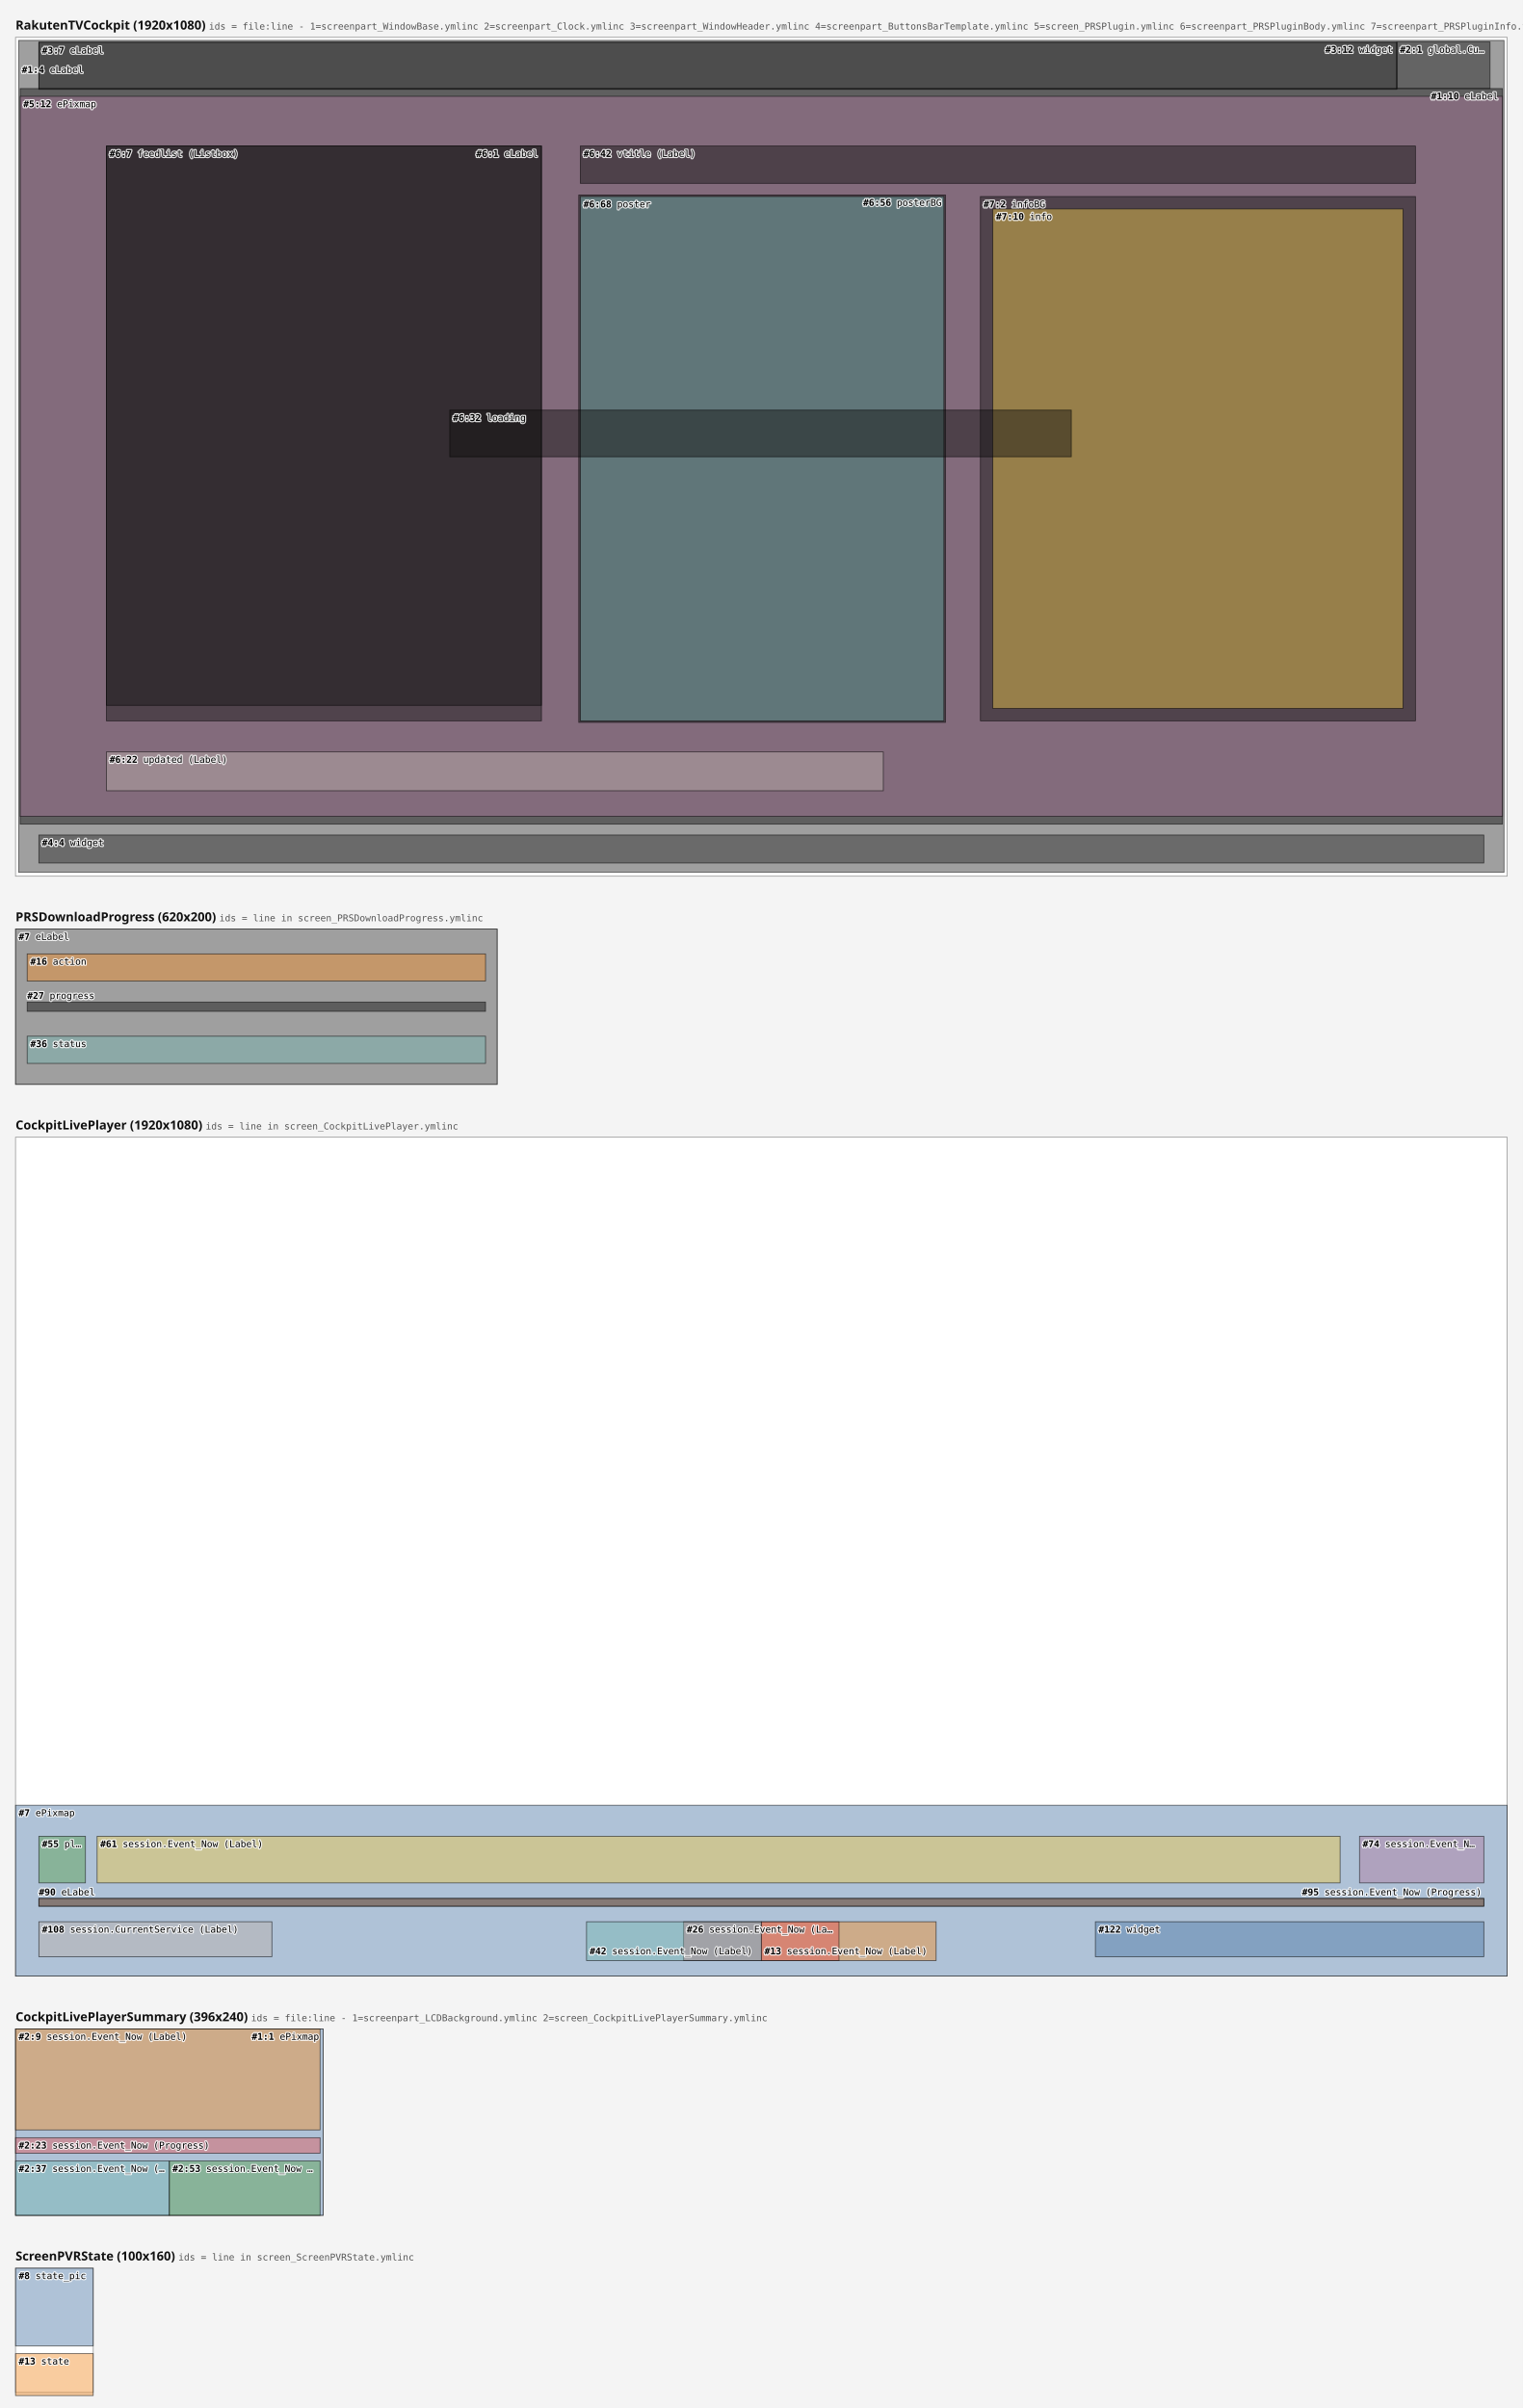
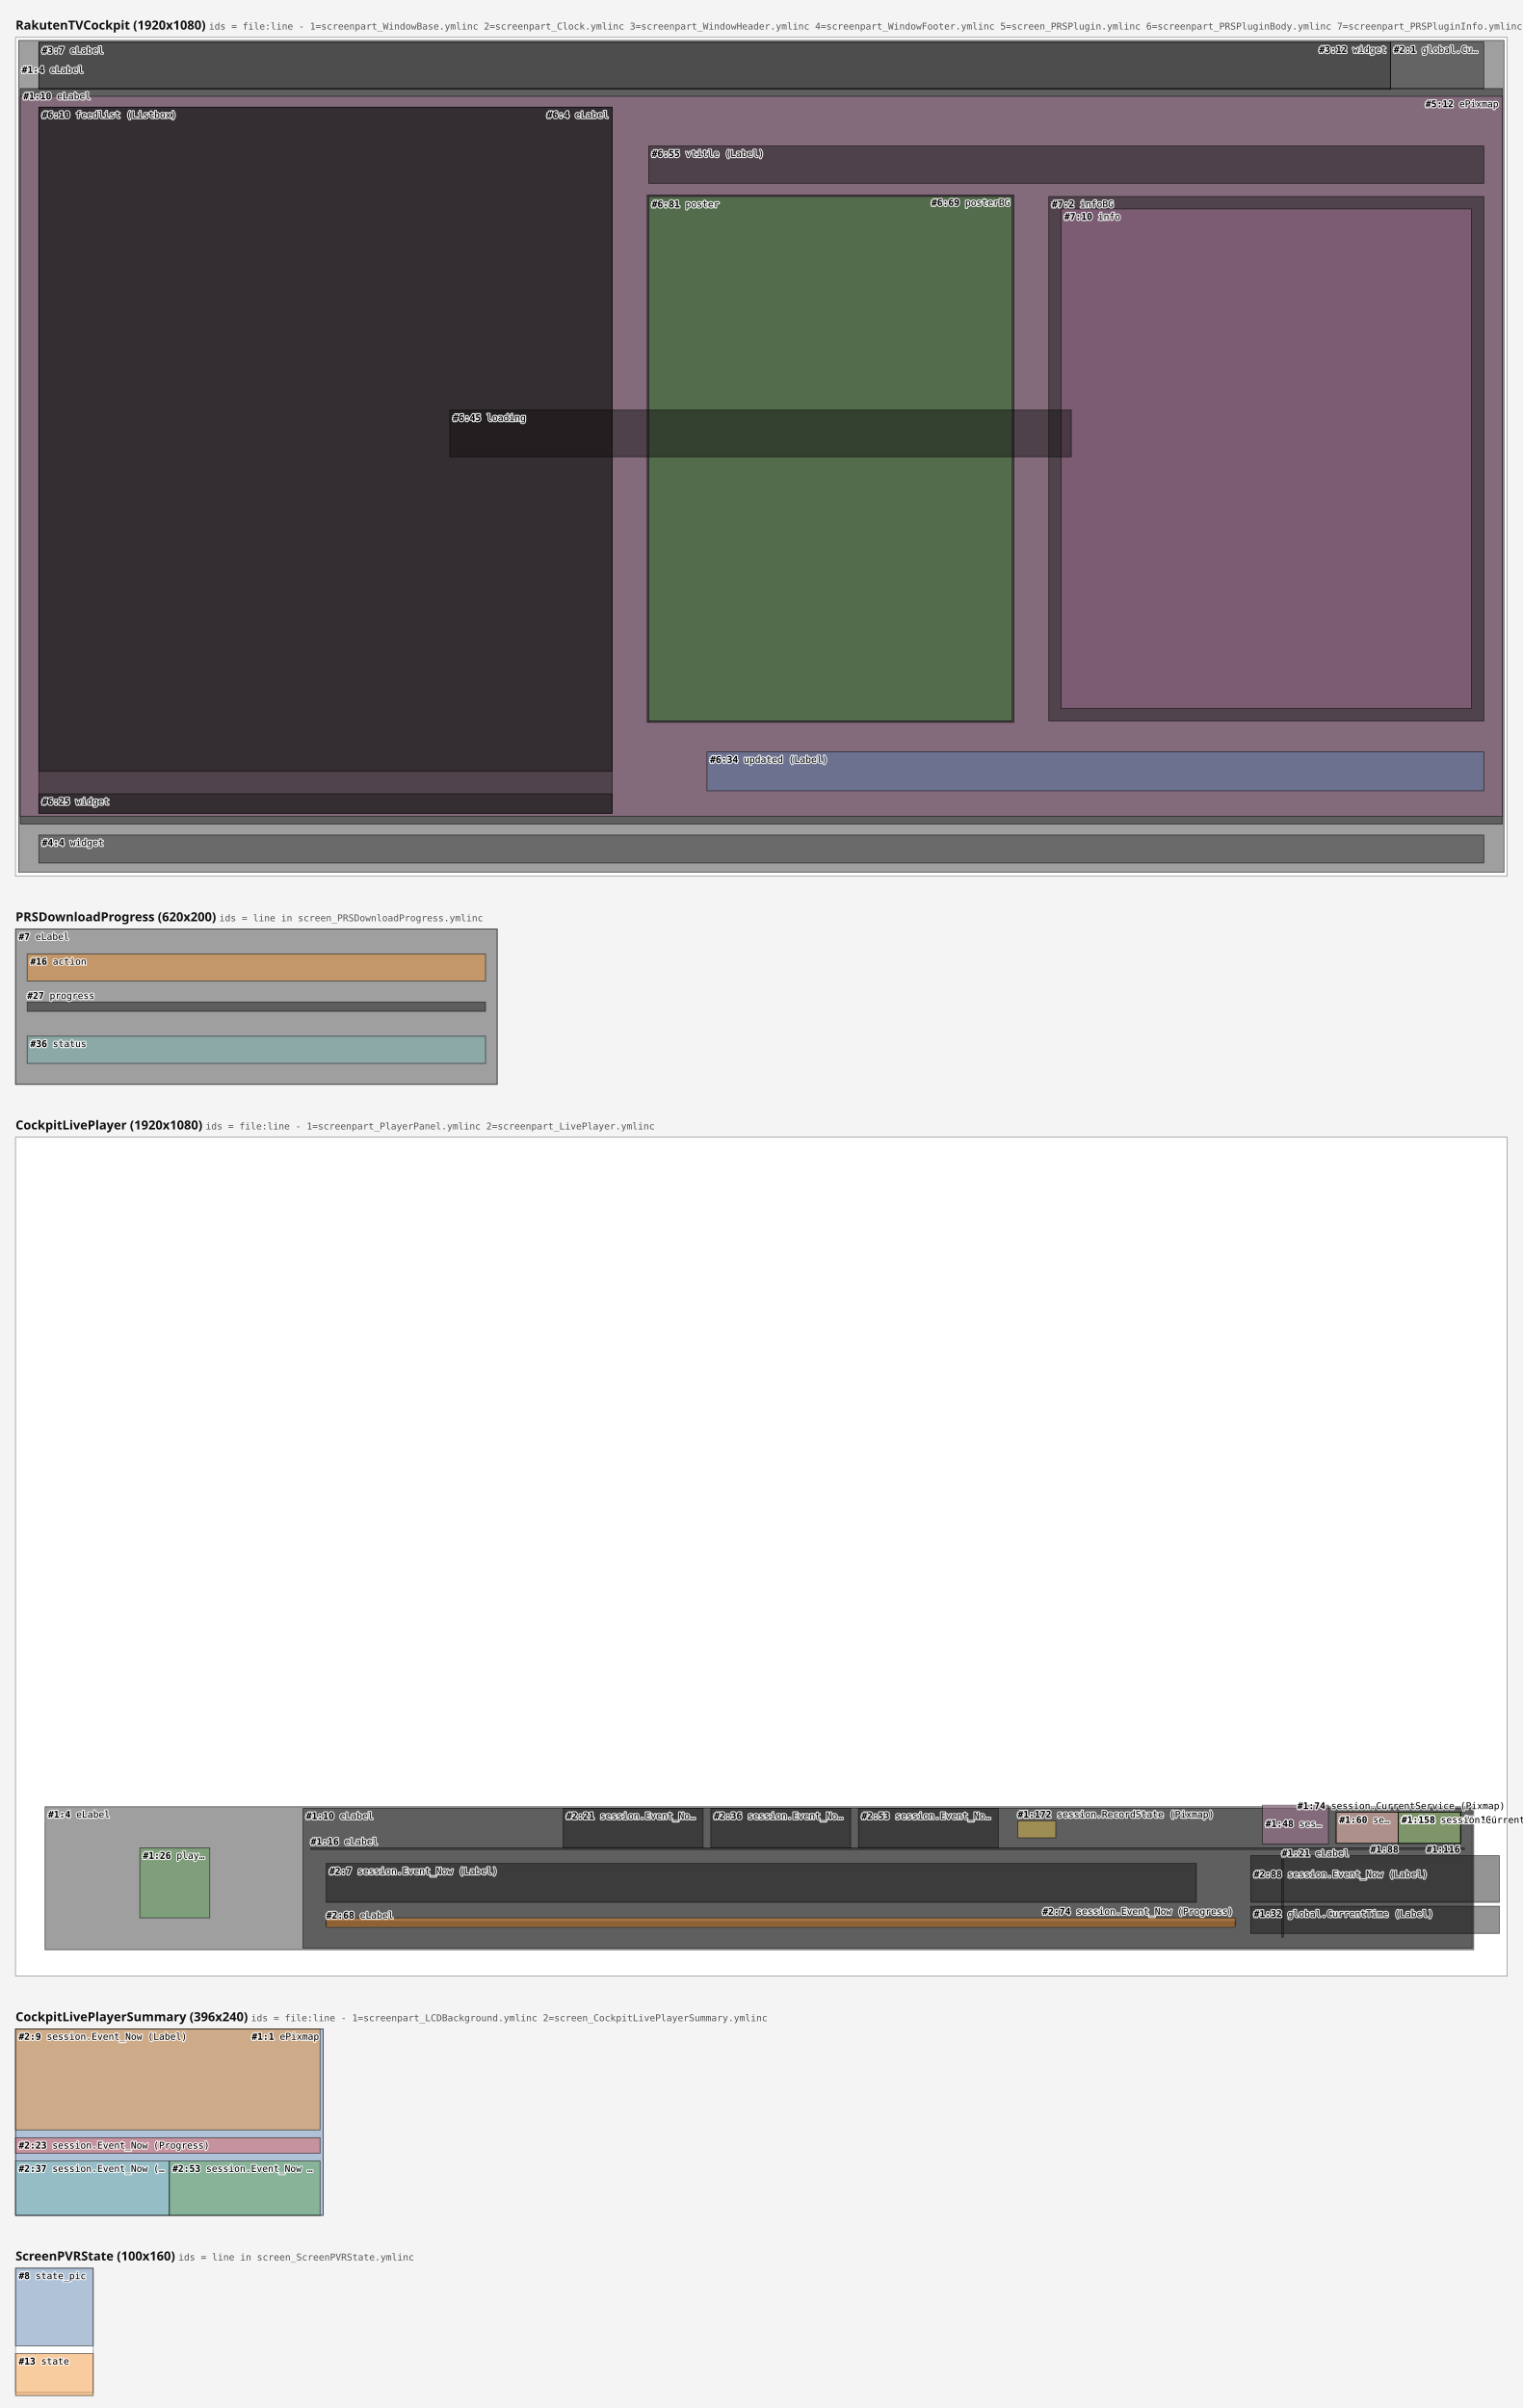
<svg xmlns="http://www.w3.org/2000/svg" width="1960" height="3100" viewBox="0 0 1960 3100">
  <rect x="0" y="0" width="1960" height="3100" fill="#f4f4f4" />
-   <text x="20" y="38" font-family="sans-serif" font-size="16" font-weight="bold" fill="#111111">RakutenTVCockpit (1920x1080) <tspan font-family="monospace" font-size="12" font-weight="normal" fill="#555555">ids = file:line - 1=screenpart_WindowBase.ymlinc  2=screenpart_Clock.ymlinc  3=screenpart_WindowHeader.ymlinc  4=screenpart_ButtonsBarTemplate.ymlinc  5=screen_PRSPlugin.ymlinc  6=screenpart_PRSPluginBody.ymlinc  7=screenpart_PRSPluginInfo.ymlinc</tspan>
+   <text x="20" y="38" font-family="sans-serif" font-size="16" font-weight="bold" fill="#111111">RakutenTVCockpit (1920x1080) <tspan font-family="monospace" font-size="12" font-weight="normal" fill="#555555">ids = file:line - 1=screenpart_WindowBase.ymlinc  2=screenpart_Clock.ymlinc  3=screenpart_WindowHeader.ymlinc  4=screenpart_WindowFooter.ymlinc  5=screen_PRSPlugin.ymlinc  6=screenpart_PRSPluginBody.ymlinc  7=screenpart_PRSPluginInfo.ymlinc</tspan>
  </text>
  <g data-screen="0" transform="translate(20,48)">
    <rect x="0" y="0" width="1920" height="1080" fill="#ffffff" stroke="#999999" stroke-width="1" />
    <rect data-ref="0:0" data-src="screenpart_WindowBase.ymlinc:4" x="4" y="4" width="1912" height="1071" fill="#2c2c2c" fill-opacity="0.45" stroke="#000000" stroke-opacity="0.6" stroke-width="1" />
    <rect data-ref="0:1" data-src="screenpart_WindowBase.ymlinc:10" x="6" y="66" width="1908" height="947" fill="#121212" fill-opacity="0.45" stroke="#000000" stroke-opacity="0.6" stroke-width="1" />
    <rect data-ref="0:6" data-src="screen_PRSPlugin.ymlinc:12" x="6" y="76" width="1908" height="927" fill="#b07aa1" fill-opacity="0.45" stroke="#000000" stroke-opacity="0.6" stroke-width="1" />
-     <rect data-ref="0:14" data-src="screenpart_PRSPluginInfo.ymlinc:2" x="1242" y="205" width="560" height="675" fill="#121212" fill-opacity="0.45" stroke="#000000" stroke-opacity="0.6" stroke-width="1" />
-     <rect data-ref="0:7" data-src="screenpart_PRSPluginBody.ymlinc:1" x="117" y="140" width="560" height="740" fill="#121212" fill-opacity="0.45" stroke="#000000" stroke-opacity="0.6" stroke-width="1" />
-     <rect data-ref="0:12" data-src="screenpart_PRSPluginBody.ymlinc:56" x="725" y="203" width="472" height="679" fill="#0e0e0e" fill-opacity="0.45" stroke="#000000" stroke-opacity="0.6" stroke-width="1" />
-     <rect data-ref="0:8" data-src="screenpart_PRSPluginBody.ymlinc:7" x="117" y="140" width="560" height="720" fill="#121212" fill-opacity="0.45" stroke="#000000" stroke-opacity="0.6" stroke-width="1" />
-     <rect data-ref="0:9" data-src="screenpart_PRSPluginBody.ymlinc:22" x="117" y="920" width="1000" height="50" fill="#bab0ac" fill-opacity="0.45" stroke="#000000" stroke-opacity="0.6" stroke-width="1" />
-     <rect data-ref="0:11" data-src="screenpart_PRSPluginBody.ymlinc:42" x="727" y="140" width="1075" height="48" fill="#0e0e0e" fill-opacity="0.45" stroke="#000000" stroke-opacity="0.6" stroke-width="1" />
-     <rect data-ref="0:13" data-src="screenpart_PRSPluginBody.ymlinc:68" x="727" y="205" width="468" height="675" fill="#76b7b2" fill-opacity="0.45" stroke="#000000" stroke-opacity="0.6" stroke-width="1" />
-     <rect data-ref="0:15" data-src="screenpart_PRSPluginInfo.ymlinc:10" x="1258" y="221" width="528" height="643" fill="#edc948" fill-opacity="0.45" stroke="#000000" stroke-opacity="0.6" stroke-width="1" />
-     <rect data-ref="0:5" data-src="screenpart_ButtonsBarTemplate.ymlinc:4" x="30" y="1027" width="1860" height="36" fill="#2c2c2c" fill-opacity="0.45" stroke="#000000" stroke-opacity="0.6" stroke-width="1" />
-     <rect data-ref="0:10" data-src="screenpart_PRSPluginBody.ymlinc:32" x="559" y="480" width="800" height="60" fill="#0e0e0e" fill-opacity="0.45" stroke="#000000" stroke-opacity="0.6" stroke-width="1" />
-     <rect data-ref="0:3" data-src="screenpart_WindowHeader.ymlinc:7" x="30" y="7" width="1748" height="60" fill="#2c2c2c" fill-opacity="0.45" stroke="#000000" stroke-opacity="0.6" stroke-width="1" />
-     <rect data-ref="0:2" data-src="screenpart_Clock.ymlinc:1" x="1778" y="6" width="120" height="60" fill="#1d1d1d" fill-opacity="0.45" stroke="#000000" stroke-opacity="0.6" stroke-width="1" />
-     <rect data-ref="0:4" data-src="screenpart_WindowHeader.ymlinc:12" x="30" y="6" width="1748" height="60" fill="#2c2c2c" fill-opacity="0.45" stroke="#000000" stroke-opacity="0.6" stroke-width="1" />
+     <rect data-ref="0:15" data-src="screenpart_PRSPluginInfo.ymlinc:2" x="1330" y="205" width="560" height="675" fill="#121212" fill-opacity="0.45" stroke="#000000" stroke-opacity="0.6" stroke-width="1" />
+     <rect data-ref="0:7" data-src="screenpart_PRSPluginBody.ymlinc:4" x="30" y="90" width="738" height="909" fill="#121212" fill-opacity="0.45" stroke="#000000" stroke-opacity="0.6" stroke-width="1" />
+     <rect data-ref="0:13" data-src="screenpart_PRSPluginBody.ymlinc:69" x="813" y="203" width="472" height="679" fill="#0e0e0e" fill-opacity="0.45" stroke="#000000" stroke-opacity="0.6" stroke-width="1" />
+     <rect data-ref="0:8" data-src="screenpart_PRSPluginBody.ymlinc:10" x="30" y="90" width="738" height="855" fill="#121212" fill-opacity="0.45" stroke="#000000" stroke-opacity="0.6" stroke-width="1" />
+     <rect data-ref="0:9" data-src="screenpart_PRSPluginBody.ymlinc:25" x="30" y="974" width="738" height="25" fill="#121212" fill-opacity="0.45" stroke="#000000" stroke-opacity="0.6" stroke-width="1" />
+     <rect data-ref="0:10" data-src="screenpart_PRSPluginBody.ymlinc:34" x="890" y="920" width="1000" height="50" fill="#4e79a7" fill-opacity="0.45" stroke="#000000" stroke-opacity="0.6" stroke-width="1" />
+     <rect data-ref="0:12" data-src="screenpart_PRSPluginBody.ymlinc:55" x="815" y="140" width="1075" height="48" fill="#0e0e0e" fill-opacity="0.45" stroke="#000000" stroke-opacity="0.6" stroke-width="1" />
+     <rect data-ref="0:14" data-src="screenpart_PRSPluginBody.ymlinc:81" x="815" y="205" width="468" height="675" fill="#59a14f" fill-opacity="0.45" stroke="#000000" stroke-opacity="0.6" stroke-width="1" />
+     <rect data-ref="0:16" data-src="screenpart_PRSPluginInfo.ymlinc:10" x="1346" y="221" width="528" height="643" fill="#b07aa1" fill-opacity="0.45" stroke="#000000" stroke-opacity="0.6" stroke-width="1" />
+     <rect data-ref="0:5" data-src="screenpart_WindowFooter.ymlinc:4" x="30" y="1027" width="1860" height="36" fill="#2c2c2c" fill-opacity="0.45" stroke="#000000" stroke-opacity="0.6" stroke-width="1" />
+     <rect data-ref="0:11" data-src="screenpart_PRSPluginBody.ymlinc:45" x="559" y="480" width="800" height="60" fill="#0e0e0e" fill-opacity="0.45" stroke="#000000" stroke-opacity="0.6" stroke-width="1" />
+     <rect data-ref="0:3" data-src="screenpart_WindowHeader.ymlinc:7" x="30" y="7" width="1740" height="60" fill="#2c2c2c" fill-opacity="0.45" stroke="#000000" stroke-opacity="0.6" stroke-width="1" />
+     <rect data-ref="0:2" data-src="screenpart_Clock.ymlinc:1" x="1770" y="6" width="120" height="60" fill="#1d1d1d" fill-opacity="0.45" stroke="#000000" stroke-opacity="0.6" stroke-width="1" />
+     <rect data-ref="0:4" data-src="screenpart_WindowHeader.ymlinc:12" x="30" y="6" width="1740" height="60" fill="#2c2c2c" fill-opacity="0.45" stroke="#000000" stroke-opacity="0.6" stroke-width="1" />
    <g pointer-events="none" font-family="monospace" font-size="12" fill="#000000" stroke="#ffffff" stroke-width="3" stroke-opacity="0.85" stroke-linejoin="round" paint-order="stroke">
      <text x="8" y="46">
        <tspan font-weight="bold">#1:4</tspan> eLabel</text>
-       <text x="1822" y="80">
+       <text x="10" y="80">
        <tspan font-weight="bold">#1:10</tspan> eLabel</text>
-       <text x="10" y="90">
+       <text x="1815" y="90">
        <tspan font-weight="bold">#5:12</tspan> ePixmap</text>
-       <text x="1246" y="219">
+       <text x="1334" y="219">
        <tspan font-weight="bold">#7:2</tspan> infoBG</text>
-       <text x="593" y="154">
-         <tspan font-weight="bold">#6:1</tspan> eLabel</text>
-       <text x="1091" y="217">
-         <tspan font-weight="bold">#6:56</tspan> posterBG</text>
-       <text x="121" y="154">
-         <tspan font-weight="bold">#6:7</tspan> feedlist (Listbox)</text>
-       <text x="121" y="934">
-         <tspan font-weight="bold">#6:22</tspan> updated (Label)</text>
-       <text x="731" y="154">
-         <tspan font-weight="bold">#6:42</tspan> vtitle (Label)</text>
-       <text x="731" y="219">
-         <tspan font-weight="bold">#6:68</tspan> poster</text>
-       <text x="1262" y="235">
+       <text x="684" y="104">
+         <tspan font-weight="bold">#6:4</tspan> eLabel</text>
+       <text x="1179" y="217">
+         <tspan font-weight="bold">#6:69</tspan> posterBG</text>
+       <text x="34" y="104">
+         <tspan font-weight="bold">#6:10</tspan> feedlist (Listbox)</text>
+       <text x="34" y="988">
+         <tspan font-weight="bold">#6:25</tspan> widget</text>
+       <text x="894" y="934">
+         <tspan font-weight="bold">#6:34</tspan> updated (Label)</text>
+       <text x="819" y="154">
+         <tspan font-weight="bold">#6:55</tspan> vtitle (Label)</text>
+       <text x="819" y="219">
+         <tspan font-weight="bold">#6:81</tspan> poster</text>
+       <text x="1350" y="235">
        <tspan font-weight="bold">#7:10</tspan> info</text>
      <text x="34" y="1041">
        <tspan font-weight="bold">#4:4</tspan> widget</text>
      <text x="563" y="494">
-         <tspan font-weight="bold">#6:32</tspan> loading</text>
+         <tspan font-weight="bold">#6:45</tspan> loading</text>
      <text x="34" y="21">
        <tspan font-weight="bold">#3:7</tspan> eLabel</text>
-       <text x="1782" y="20">
+       <text x="1774" y="20">
        <tspan font-weight="bold">#2:1</tspan> global.Cu…</text>
-       <text x="1686" y="20">
+       <text x="1678" y="20">
        <tspan font-weight="bold">#3:12</tspan> widget</text>
    </g>
  </g>
  <text x="20" y="1186" font-family="sans-serif" font-size="16" font-weight="bold" fill="#111111">PRSDownloadProgress (620x200) <tspan font-family="monospace" font-size="12" font-weight="normal" fill="#555555">ids = line in screen_PRSDownloadProgress.ymlinc</tspan>
  </text>
  <g data-screen="1" transform="translate(20,1196)">
    <rect x="0" y="0" width="620" height="200" fill="#ffffff" stroke="#999999" stroke-width="1" />
    <rect data-ref="1:0" data-src="screen_PRSDownloadProgress.ymlinc:7" x="0" y="0" width="620" height="200" fill="#2c2c2c" fill-opacity="0.45" stroke="#000000" stroke-opacity="0.6" stroke-width="1" />
    <rect data-ref="1:1" data-src="screen_PRSDownloadProgress.ymlinc:16" x="15" y="32" width="590" height="35" fill="#f28e2b" fill-opacity="0.45" stroke="#000000" stroke-opacity="0.6" stroke-width="1" />
    <rect data-ref="1:3" data-src="screen_PRSDownloadProgress.ymlinc:36" x="15" y="138" width="590" height="35" fill="#76b7b2" fill-opacity="0.45" stroke="#000000" stroke-opacity="0.6" stroke-width="1" />
    <rect data-ref="1:2" data-src="screen_PRSDownloadProgress.ymlinc:27" x="15" y="94" width="590" height="12" fill="#0e0e0e" fill-opacity="0.45" stroke="#000000" stroke-opacity="0.6" stroke-width="1" />
    <g pointer-events="none" font-family="monospace" font-size="12" fill="#000000" stroke="#ffffff" stroke-width="3" stroke-opacity="0.85" stroke-linejoin="round" paint-order="stroke">
      <text x="4" y="14">
        <tspan font-weight="bold">#7</tspan> eLabel</text>
      <text x="19" y="46">
        <tspan font-weight="bold">#16</tspan> action</text>
      <text x="19" y="152">
        <tspan font-weight="bold">#36</tspan> status</text>
      <text x="15" y="90">
        <tspan font-weight="bold">#27</tspan> progress</text>
    </g>
  </g>
-   <text x="20" y="1454" font-family="sans-serif" font-size="16" font-weight="bold" fill="#111111">CockpitLivePlayer (1920x1080) <tspan font-family="monospace" font-size="12" font-weight="normal" fill="#555555">ids = line in screen_CockpitLivePlayer.ymlinc</tspan>
+   <text x="20" y="1454" font-family="sans-serif" font-size="16" font-weight="bold" fill="#111111">CockpitLivePlayer (1920x1080) <tspan font-family="monospace" font-size="12" font-weight="normal" fill="#555555">ids = file:line - 1=screenpart_PlayerPanel.ymlinc  2=screenpart_LivePlayer.ymlinc</tspan>
  </text>
  <g data-screen="2" transform="translate(20,1464)">
    <rect x="0" y="0" width="1920" height="1080" fill="#ffffff" stroke="#999999" stroke-width="1" />
-     <rect data-ref="2:0" data-src="screen_CockpitLivePlayer.ymlinc:7" x="0" y="860" width="1920" height="220" fill="#4e79a7" fill-opacity="0.45" stroke="#000000" stroke-opacity="0.6" stroke-width="1" />
-     <rect data-ref="2:1" data-src="screen_CockpitLivePlayer.ymlinc:13" x="960" y="1010" width="225" height="50" fill="#f28e2b" fill-opacity="0.45" stroke="#000000" stroke-opacity="0.6" stroke-width="1" />
-     <rect data-ref="2:2" data-src="screen_CockpitLivePlayer.ymlinc:26" x="860" y="1010" width="200" height="50" fill="#e15759" fill-opacity="0.45" stroke="#000000" stroke-opacity="0.6" stroke-width="1" />
-     <rect data-ref="2:3" data-src="screen_CockpitLivePlayer.ymlinc:42" x="735" y="1010" width="225" height="50" fill="#76b7b2" fill-opacity="0.45" stroke="#000000" stroke-opacity="0.6" stroke-width="1" />
-     <rect data-ref="2:5" data-src="screen_CockpitLivePlayer.ymlinc:61" x="105" y="900" width="1600" height="60" fill="#edc948" fill-opacity="0.45" stroke="#000000" stroke-opacity="0.6" stroke-width="1" />
-     <rect data-ref="2:6" data-src="screen_CockpitLivePlayer.ymlinc:74" x="1730" y="900" width="160" height="60" fill="#b07aa1" fill-opacity="0.45" stroke="#000000" stroke-opacity="0.6" stroke-width="1" />
-     <rect data-ref="2:7" data-src="screen_CockpitLivePlayer.ymlinc:90" x="30" y="980" width="1860" height="10" fill="#2c2c2c" fill-opacity="0.45" stroke="#000000" stroke-opacity="0.6" stroke-width="1" />
-     <rect data-ref="2:4" data-src="screen_CockpitLivePlayer.ymlinc:55" x="30" y="900" width="60" height="60" fill="#59a14f" fill-opacity="0.45" stroke="#000000" stroke-opacity="0.6" stroke-width="1" />
-     <rect data-ref="2:8" data-src="screen_CockpitLivePlayer.ymlinc:95" x="30" y="980" width="1860" height="10" fill="#9c755f" fill-opacity="0.45" stroke="#000000" stroke-opacity="0.6" stroke-width="1" />
-     <rect data-ref="2:9" data-src="screen_CockpitLivePlayer.ymlinc:108" x="30" y="1010" width="300" height="45" fill="#bab0ac" fill-opacity="0.45" stroke="#000000" stroke-opacity="0.6" stroke-width="1" />
-     <rect data-ref="2:10" data-src="screen_CockpitLivePlayer.ymlinc:122" x="1390" y="1010" width="500" height="45" fill="#4e79a7" fill-opacity="0.45" stroke="#000000" stroke-opacity="0.6" stroke-width="1" />
+     <rect data-ref="2:0" data-src="screenpart_PlayerPanel.ymlinc:4" x="38" y="862" width="1839" height="184" fill="#2c2c2c" fill-opacity="0.45" stroke="#000000" stroke-opacity="0.6" stroke-width="1" />
+     <rect data-ref="2:1" data-src="screenpart_PlayerPanel.ymlinc:10" x="370" y="864" width="1505" height="180" fill="#121212" fill-opacity="0.45" stroke="#000000" stroke-opacity="0.6" stroke-width="1" />
+     <rect data-ref="2:2" data-src="screenpart_PlayerPanel.ymlinc:16" x="380" y="915" width="1485" height="2" fill="#363636" fill-opacity="0.45" stroke="#000000" stroke-opacity="0.6" stroke-width="1" />
+     <rect data-ref="2:3" data-src="screenpart_PlayerPanel.ymlinc:21" x="1630" y="930" width="2" height="100" fill="#363636" fill-opacity="0.45" stroke="#000000" stroke-opacity="0.6" stroke-width="1" />
+     <rect data-ref="2:16" data-src="screenpart_LivePlayer.ymlinc:7" x="400" y="935" width="1120" height="50" fill="#121212" fill-opacity="0.45" stroke="#000000" stroke-opacity="0.6" stroke-width="1" />
+     <rect data-ref="2:17" data-src="screenpart_LivePlayer.ymlinc:21" x="705" y="864" width="180" height="51" fill="#121212" fill-opacity="0.45" stroke="#000000" stroke-opacity="0.6" stroke-width="1" />
+     <rect data-ref="2:18" data-src="screenpart_LivePlayer.ymlinc:36" x="895" y="864" width="180" height="51" fill="#121212" fill-opacity="0.45" stroke="#000000" stroke-opacity="0.6" stroke-width="1" />
+     <rect data-ref="2:19" data-src="screenpart_LivePlayer.ymlinc:53" x="1085" y="864" width="180" height="51" fill="#121212" fill-opacity="0.45" stroke="#000000" stroke-opacity="0.6" stroke-width="1" />
+     <rect data-ref="2:20" data-src="screenpart_LivePlayer.ymlinc:68" x="400" y="1010" width="1170" height="4" fill="#232323" fill-opacity="0.45" stroke="#000000" stroke-opacity="0.6" stroke-width="1" />
+     <rect data-ref="2:7" data-src="screenpart_PlayerPanel.ymlinc:60" x="1700" y="869" width="80" height="40" fill="#ff9da7" fill-opacity="0.45" stroke="#000000" stroke-opacity="0.6" stroke-width="1" />
+     <rect data-ref="2:8" data-src="screenpart_PlayerPanel.ymlinc:74" x="1700" y="869" width="80" height="40" fill="#9c755f" fill-opacity="0.45" stroke="#000000" stroke-opacity="0.6" stroke-width="1" />
+     <rect data-ref="2:9" data-src="screenpart_PlayerPanel.ymlinc:88" x="1700" y="869" width="80" height="40" fill="#bab0ac" fill-opacity="0.45" stroke="#000000" stroke-opacity="0.6" stroke-width="1" />
+     <rect data-ref="2:10" data-src="screenpart_PlayerPanel.ymlinc:102" x="1780" y="869" width="80" height="40" fill="#4e79a7" fill-opacity="0.45" stroke="#000000" stroke-opacity="0.6" stroke-width="1" />
+     <rect data-ref="2:11" data-src="screenpart_PlayerPanel.ymlinc:116" x="1780" y="869" width="80" height="40" fill="#f28e2b" fill-opacity="0.45" stroke="#000000" stroke-opacity="0.6" stroke-width="1" />
+     <rect data-ref="2:12" data-src="screenpart_PlayerPanel.ymlinc:130" x="1780" y="869" width="80" height="40" fill="#e15759" fill-opacity="0.45" stroke="#000000" stroke-opacity="0.6" stroke-width="1" />
+     <rect data-ref="2:13" data-src="screenpart_PlayerPanel.ymlinc:144" x="1780" y="869" width="80" height="40" fill="#76b7b2" fill-opacity="0.45" stroke="#000000" stroke-opacity="0.6" stroke-width="1" />
+     <rect data-ref="2:14" data-src="screenpart_PlayerPanel.ymlinc:158" x="1780" y="869" width="80" height="40" fill="#59a14f" fill-opacity="0.45" stroke="#000000" stroke-opacity="0.6" stroke-width="1" />
+     <rect data-ref="2:15" data-src="screenpart_PlayerPanel.ymlinc:172" x="1290" y="880" width="49" height="22" fill="#edc948" fill-opacity="0.45" stroke="#000000" stroke-opacity="0.6" stroke-width="1" />
+     <rect data-ref="2:4" data-src="screenpart_PlayerPanel.ymlinc:26" x="160" y="915" width="90" height="90" fill="#59a14f" fill-opacity="0.45" stroke="#000000" stroke-opacity="0.6" stroke-width="1" />
+     <rect data-ref="2:21" data-src="screenpart_LivePlayer.ymlinc:74" x="400" y="1005" width="1170" height="12" fill="#f28e2b" fill-opacity="0.45" stroke="#000000" stroke-opacity="0.6" stroke-width="1" />
+     <rect data-ref="2:6" data-src="screenpart_PlayerPanel.ymlinc:48" x="1605" y="860" width="85" height="50" fill="#b07aa1" fill-opacity="0.45" stroke="#000000" stroke-opacity="0.6" stroke-width="1" />
+     <rect data-ref="2:5" data-src="screenpart_PlayerPanel.ymlinc:32" x="1590" y="990" width="320" height="35" fill="#121212" fill-opacity="0.45" stroke="#000000" stroke-opacity="0.6" stroke-width="1" />
+     <rect data-ref="2:22" data-src="screenpart_LivePlayer.ymlinc:88" x="1590" y="925" width="320" height="60" fill="#121212" fill-opacity="0.45" stroke="#000000" stroke-opacity="0.6" stroke-width="1" />
    <g pointer-events="none" font-family="monospace" font-size="12" fill="#000000" stroke="#ffffff" stroke-width="3" stroke-opacity="0.85" stroke-linejoin="round" paint-order="stroke">
-       <text x="4" y="874">
-         <tspan font-weight="bold">#7</tspan> ePixmap</text>
-       <text x="964" y="1052">
-         <tspan font-weight="bold">#13</tspan> session.Event_Now (Label)</text>
-       <text x="864" y="1024">
-         <tspan font-weight="bold">#26</tspan> session.Event_Now (La…</text>
-       <text x="739" y="1052">
-         <tspan font-weight="bold">#42</tspan> session.Event_Now (Label)</text>
-       <text x="109" y="914">
-         <tspan font-weight="bold">#61</tspan> session.Event_Now (Label)</text>
-       <text x="1734" y="914">
-         <tspan font-weight="bold">#74</tspan> session.Event_N…</text>
-       <text x="30" y="976">
-         <tspan font-weight="bold">#90</tspan> eLabel</text>
-       <text x="34" y="914">
-         <tspan font-weight="bold">#55</tspan> pl…</text>
-       <text x="1656" y="976">
-         <tspan font-weight="bold">#95</tspan> session.Event_Now (Progress)</text>
-       <text x="34" y="1024">
-         <tspan font-weight="bold">#108</tspan> session.CurrentService (Label)</text>
-       <text x="1394" y="1024">
-         <tspan font-weight="bold">#122</tspan> widget</text>
+       <text x="42" y="876">
+         <tspan font-weight="bold">#1:4</tspan> eLabel</text>
+       <text x="374" y="878">
+         <tspan font-weight="bold">#1:10</tspan> eLabel</text>
+       <text x="380" y="911">
+         <tspan font-weight="bold">#1:16</tspan> eLabel</text>
+       <text x="1630" y="926">
+         <tspan font-weight="bold">#1:21</tspan> eLabel</text>
+       <text x="404" y="949">
+         <tspan font-weight="bold">#2:7</tspan> session.Event_Now (Label)</text>
+       <text x="709" y="878">
+         <tspan font-weight="bold">#2:21</tspan> session.Event_No…</text>
+       <text x="899" y="878">
+         <tspan font-weight="bold">#2:36</tspan> session.Event_No…</text>
+       <text x="1089" y="878">
+         <tspan font-weight="bold">#2:53</tspan> session.Event_No…</text>
+       <text x="400" y="1006">
+         <tspan font-weight="bold">#2:68</tspan> eLabel</text>
+       <text x="1704" y="883">
+         <tspan font-weight="bold">#1:60</tspan> se…</text>
+       <text x="1650" y="865">
+         <tspan font-weight="bold">#1:74</tspan> session.CurrentService (Pixmap)</text>
+       <text x="1744" y="921">
+         <tspan font-weight="bold">#1:88</tspan>
+       </text>
+       <text x="1784" y="883">
+         <tspan font-weight="bold">#1:102</tspan>
+       </text>
+       <text x="1816" y="921">
+         <tspan font-weight="bold">#1:116</tspan>
+       </text>
+       <text x="1864" y="883">
+         <tspan font-weight="bold">#1:130</tspan>
+       </text>
+       <text x="1784" y="883">
+         <tspan font-weight="bold">#1:144</tspan> session.CurrentService (Pixmap)</text>
+       <text x="1784" y="883">
+         <tspan font-weight="bold">#1:158</tspan> session.CurrentService (Pixmap)</text>
+       <text x="1290" y="876">
+         <tspan font-weight="bold">#1:172</tspan> session.RecordState (Pixmap)</text>
+       <text x="164" y="929">
+         <tspan font-weight="bold">#1:26</tspan> play…</text>
+       <text x="1322" y="1001">
+         <tspan font-weight="bold">#2:74</tspan> session.Event_Now (Progress)</text>
+       <text x="1609" y="888">
+         <tspan font-weight="bold">#1:48</tspan> ses…</text>
+       <text x="1594" y="1004">
+         <tspan font-weight="bold">#1:32</tspan> global.CurrentTime (Label)</text>
+       <text x="1594" y="953">
+         <tspan font-weight="bold">#2:88</tspan> session.Event_Now (Label)</text>
    </g>
  </g>
  <text x="20" y="2602" font-family="sans-serif" font-size="16" font-weight="bold" fill="#111111">CockpitLivePlayerSummary (396x240) <tspan font-family="monospace" font-size="12" font-weight="normal" fill="#555555">ids = file:line - 1=screenpart_LCDBackground.ymlinc  2=screen_CockpitLivePlayerSummary.ymlinc</tspan>
  </text>
  <g data-screen="3" transform="translate(20,2612)">
    <rect x="0" y="0" width="396" height="240" fill="#ffffff" stroke="#999999" stroke-width="1" />
    <rect data-ref="3:0" data-src="screenpart_LCDBackground.ymlinc:1" x="0" y="0" width="396" height="240" fill="#4e79a7" fill-opacity="0.45" stroke="#000000" stroke-opacity="0.6" stroke-width="1" />
    <rect data-ref="3:3" data-src="screen_CockpitLivePlayerSummary.ymlinc:37" x="0" y="170" width="198" height="70" fill="#76b7b2" fill-opacity="0.45" stroke="#000000" stroke-opacity="0.6" stroke-width="1" />
    <rect data-ref="3:4" data-src="screen_CockpitLivePlayerSummary.ymlinc:53" x="198" y="170" width="194" height="70" fill="#59a14f" fill-opacity="0.45" stroke="#000000" stroke-opacity="0.6" stroke-width="1" />
    <rect data-ref="3:1" data-src="screen_CockpitLivePlayerSummary.ymlinc:9" x="0" y="0" width="392" height="130" fill="#f28e2b" fill-opacity="0.45" stroke="#000000" stroke-opacity="0.6" stroke-width="1" />
    <rect data-ref="3:2" data-src="screen_CockpitLivePlayerSummary.ymlinc:23" x="0" y="140" width="392" height="20" fill="#e15759" fill-opacity="0.45" stroke="#000000" stroke-opacity="0.6" stroke-width="1" />
    <g pointer-events="none" font-family="monospace" font-size="12" fill="#000000" stroke="#ffffff" stroke-width="3" stroke-opacity="0.85" stroke-linejoin="round" paint-order="stroke">
      <text x="304" y="14">
        <tspan font-weight="bold">#1:1</tspan> ePixmap</text>
      <text x="4" y="184">
        <tspan font-weight="bold">#2:37</tspan> session.Event_Now (…</text>
      <text x="202" y="184">
        <tspan font-weight="bold">#2:53</tspan> session.Event_Now …</text>
      <text x="4" y="14">
        <tspan font-weight="bold">#2:9</tspan> session.Event_Now (Label)</text>
      <text x="4" y="154">
        <tspan font-weight="bold">#2:23</tspan> session.Event_Now (Progress)</text>
    </g>
  </g>
  <text x="20" y="2910" font-family="sans-serif" font-size="16" font-weight="bold" fill="#111111">ScreenPVRState (100x160) <tspan font-family="monospace" font-size="12" font-weight="normal" fill="#555555">ids = line in screen_ScreenPVRState.ymlinc</tspan>
  </text>
  <g data-screen="4" transform="translate(20,2920)">
    <rect x="0" y="0" width="100" height="160" fill="#ffffff" stroke="#999999" stroke-width="1" />
    <rect data-ref="4:0" data-src="screen_ScreenPVRState.ymlinc:8" x="0" y="0" width="100" height="100" fill="#4e79a7" fill-opacity="0.45" stroke="#000000" stroke-opacity="0.6" stroke-width="1" />
    <rect data-ref="4:1" data-src="screen_ScreenPVRState.ymlinc:13" x="0" y="110" width="100" height="54" fill="#f28e2b" fill-opacity="0.45" stroke="#000000" stroke-opacity="0.6" stroke-width="1" />
    <g pointer-events="none" font-family="monospace" font-size="12" fill="#000000" stroke="#ffffff" stroke-width="3" stroke-opacity="0.85" stroke-linejoin="round" paint-order="stroke">
      <text x="4" y="14">
        <tspan font-weight="bold">#8</tspan> state_pic</text>
      <text x="4" y="124">
        <tspan font-weight="bold">#13</tspan> state</text>
    </g>
  </g>
</svg>
